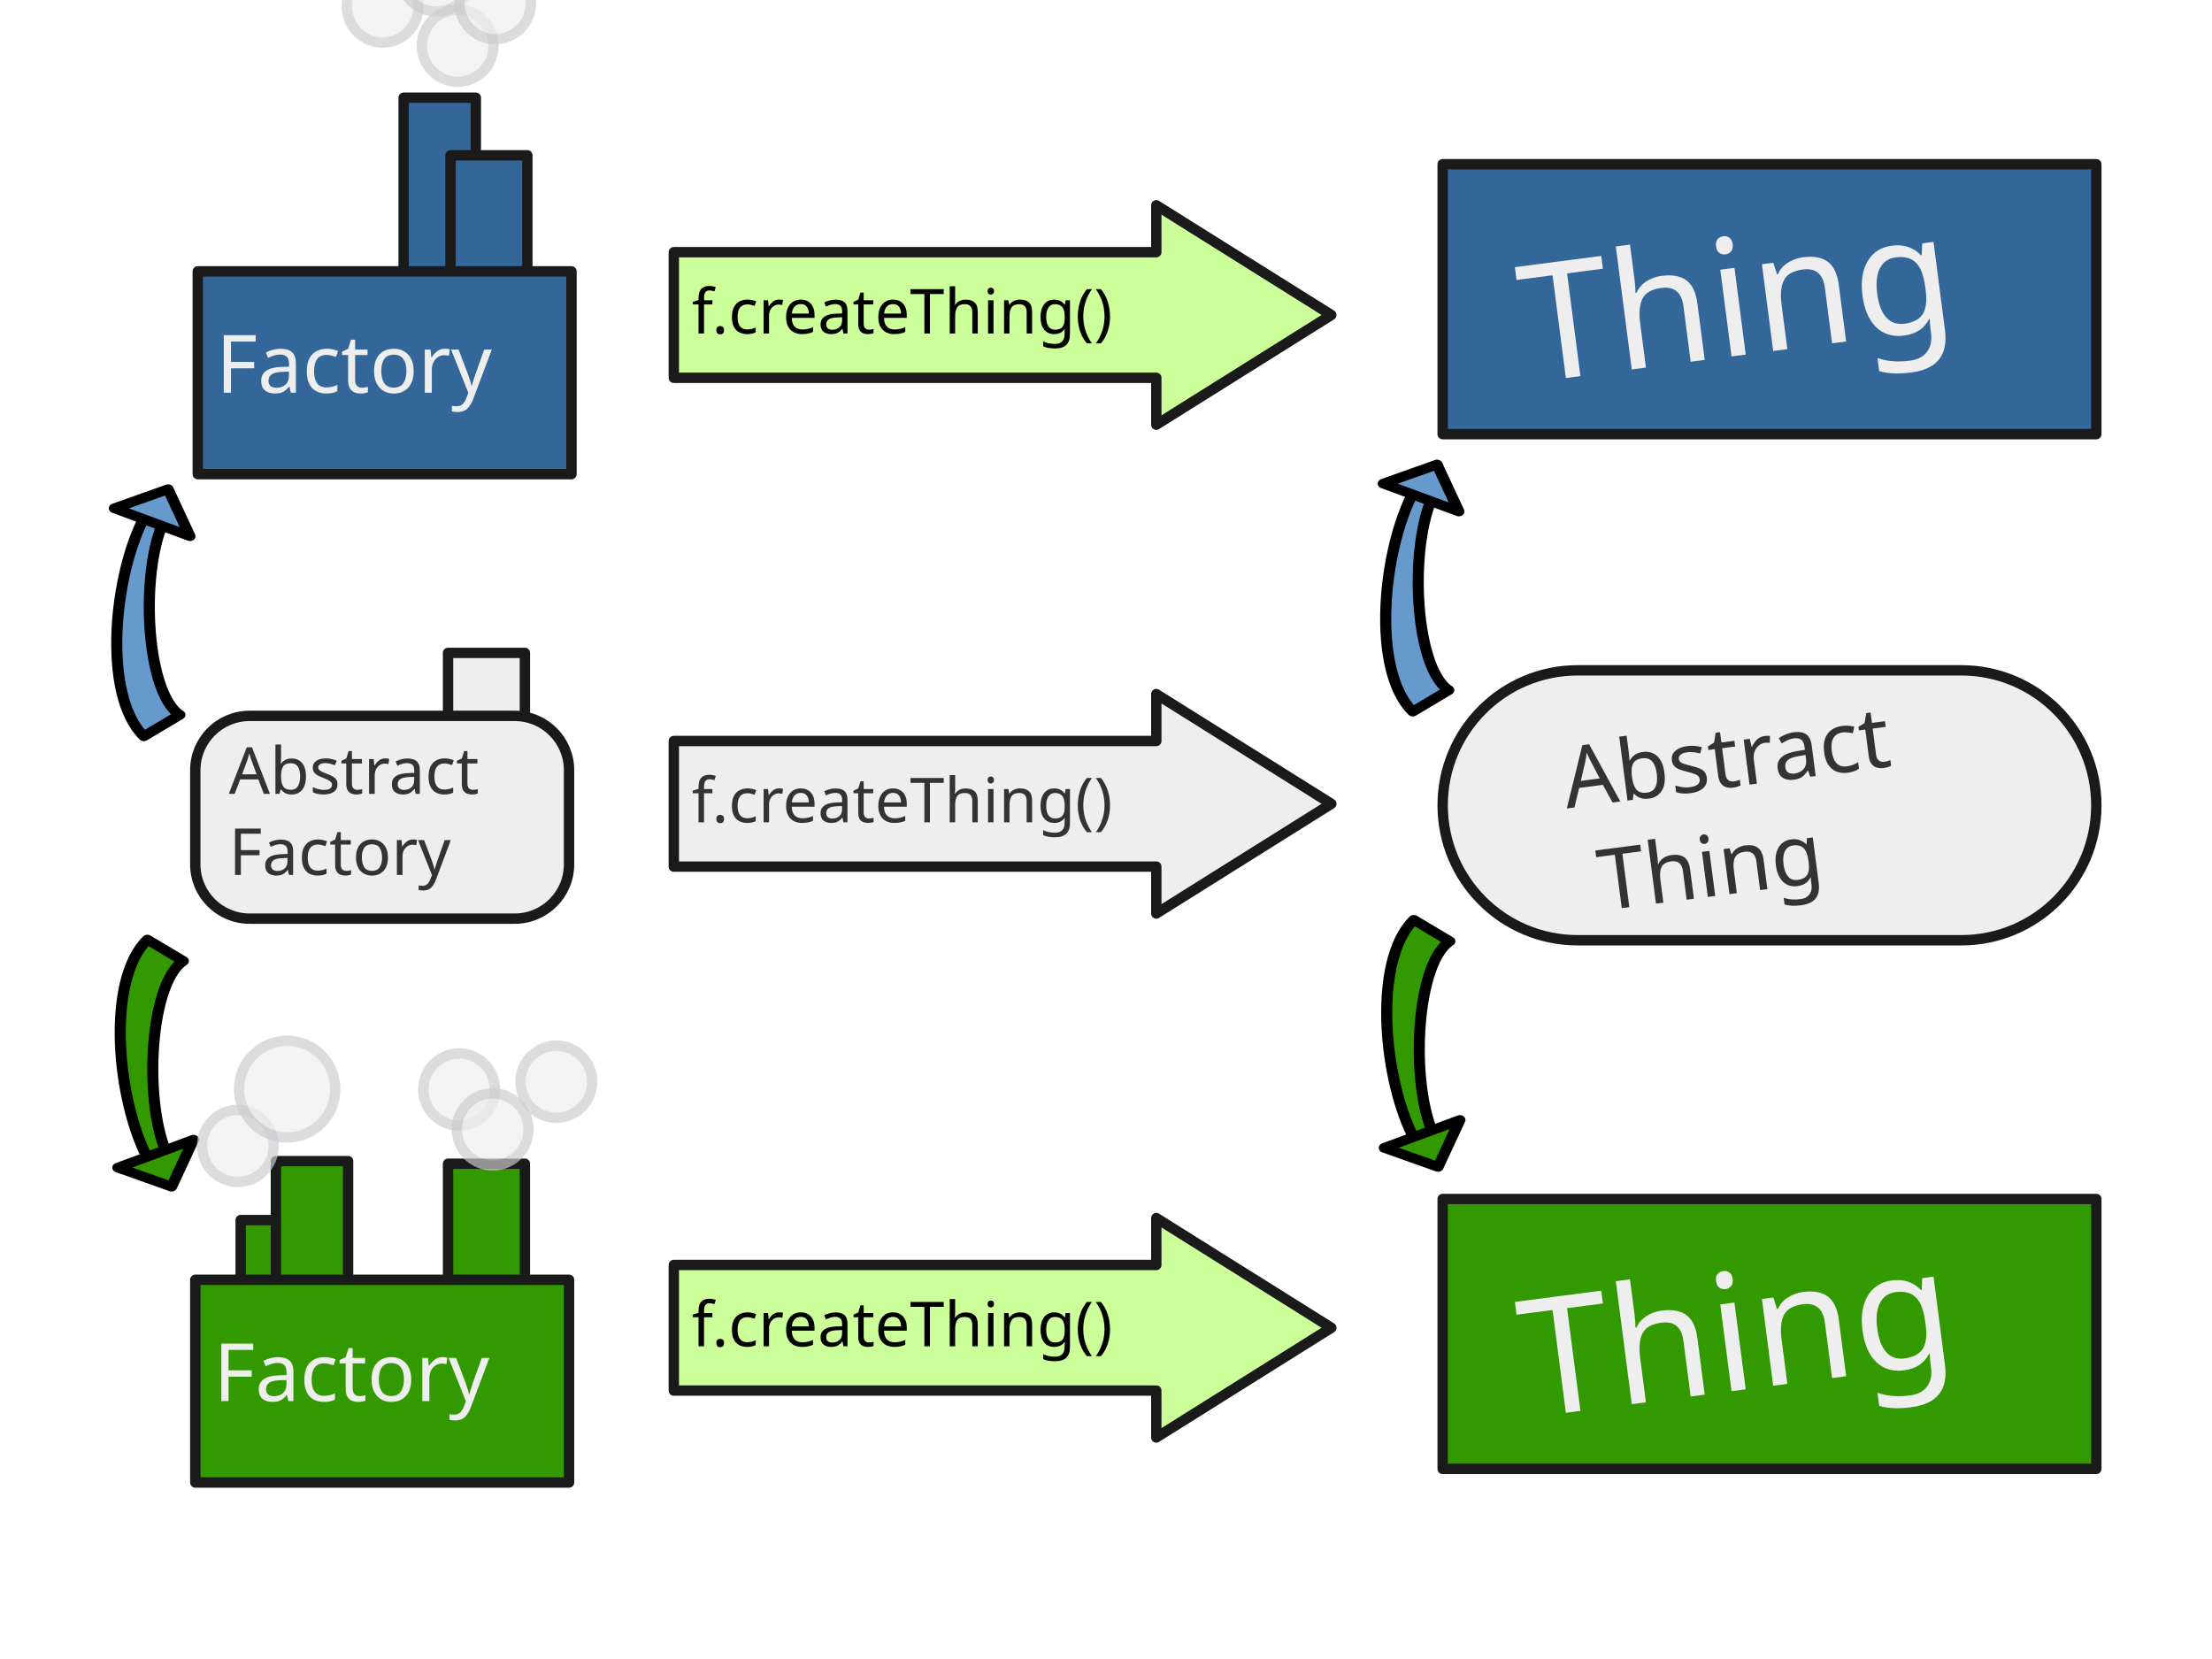
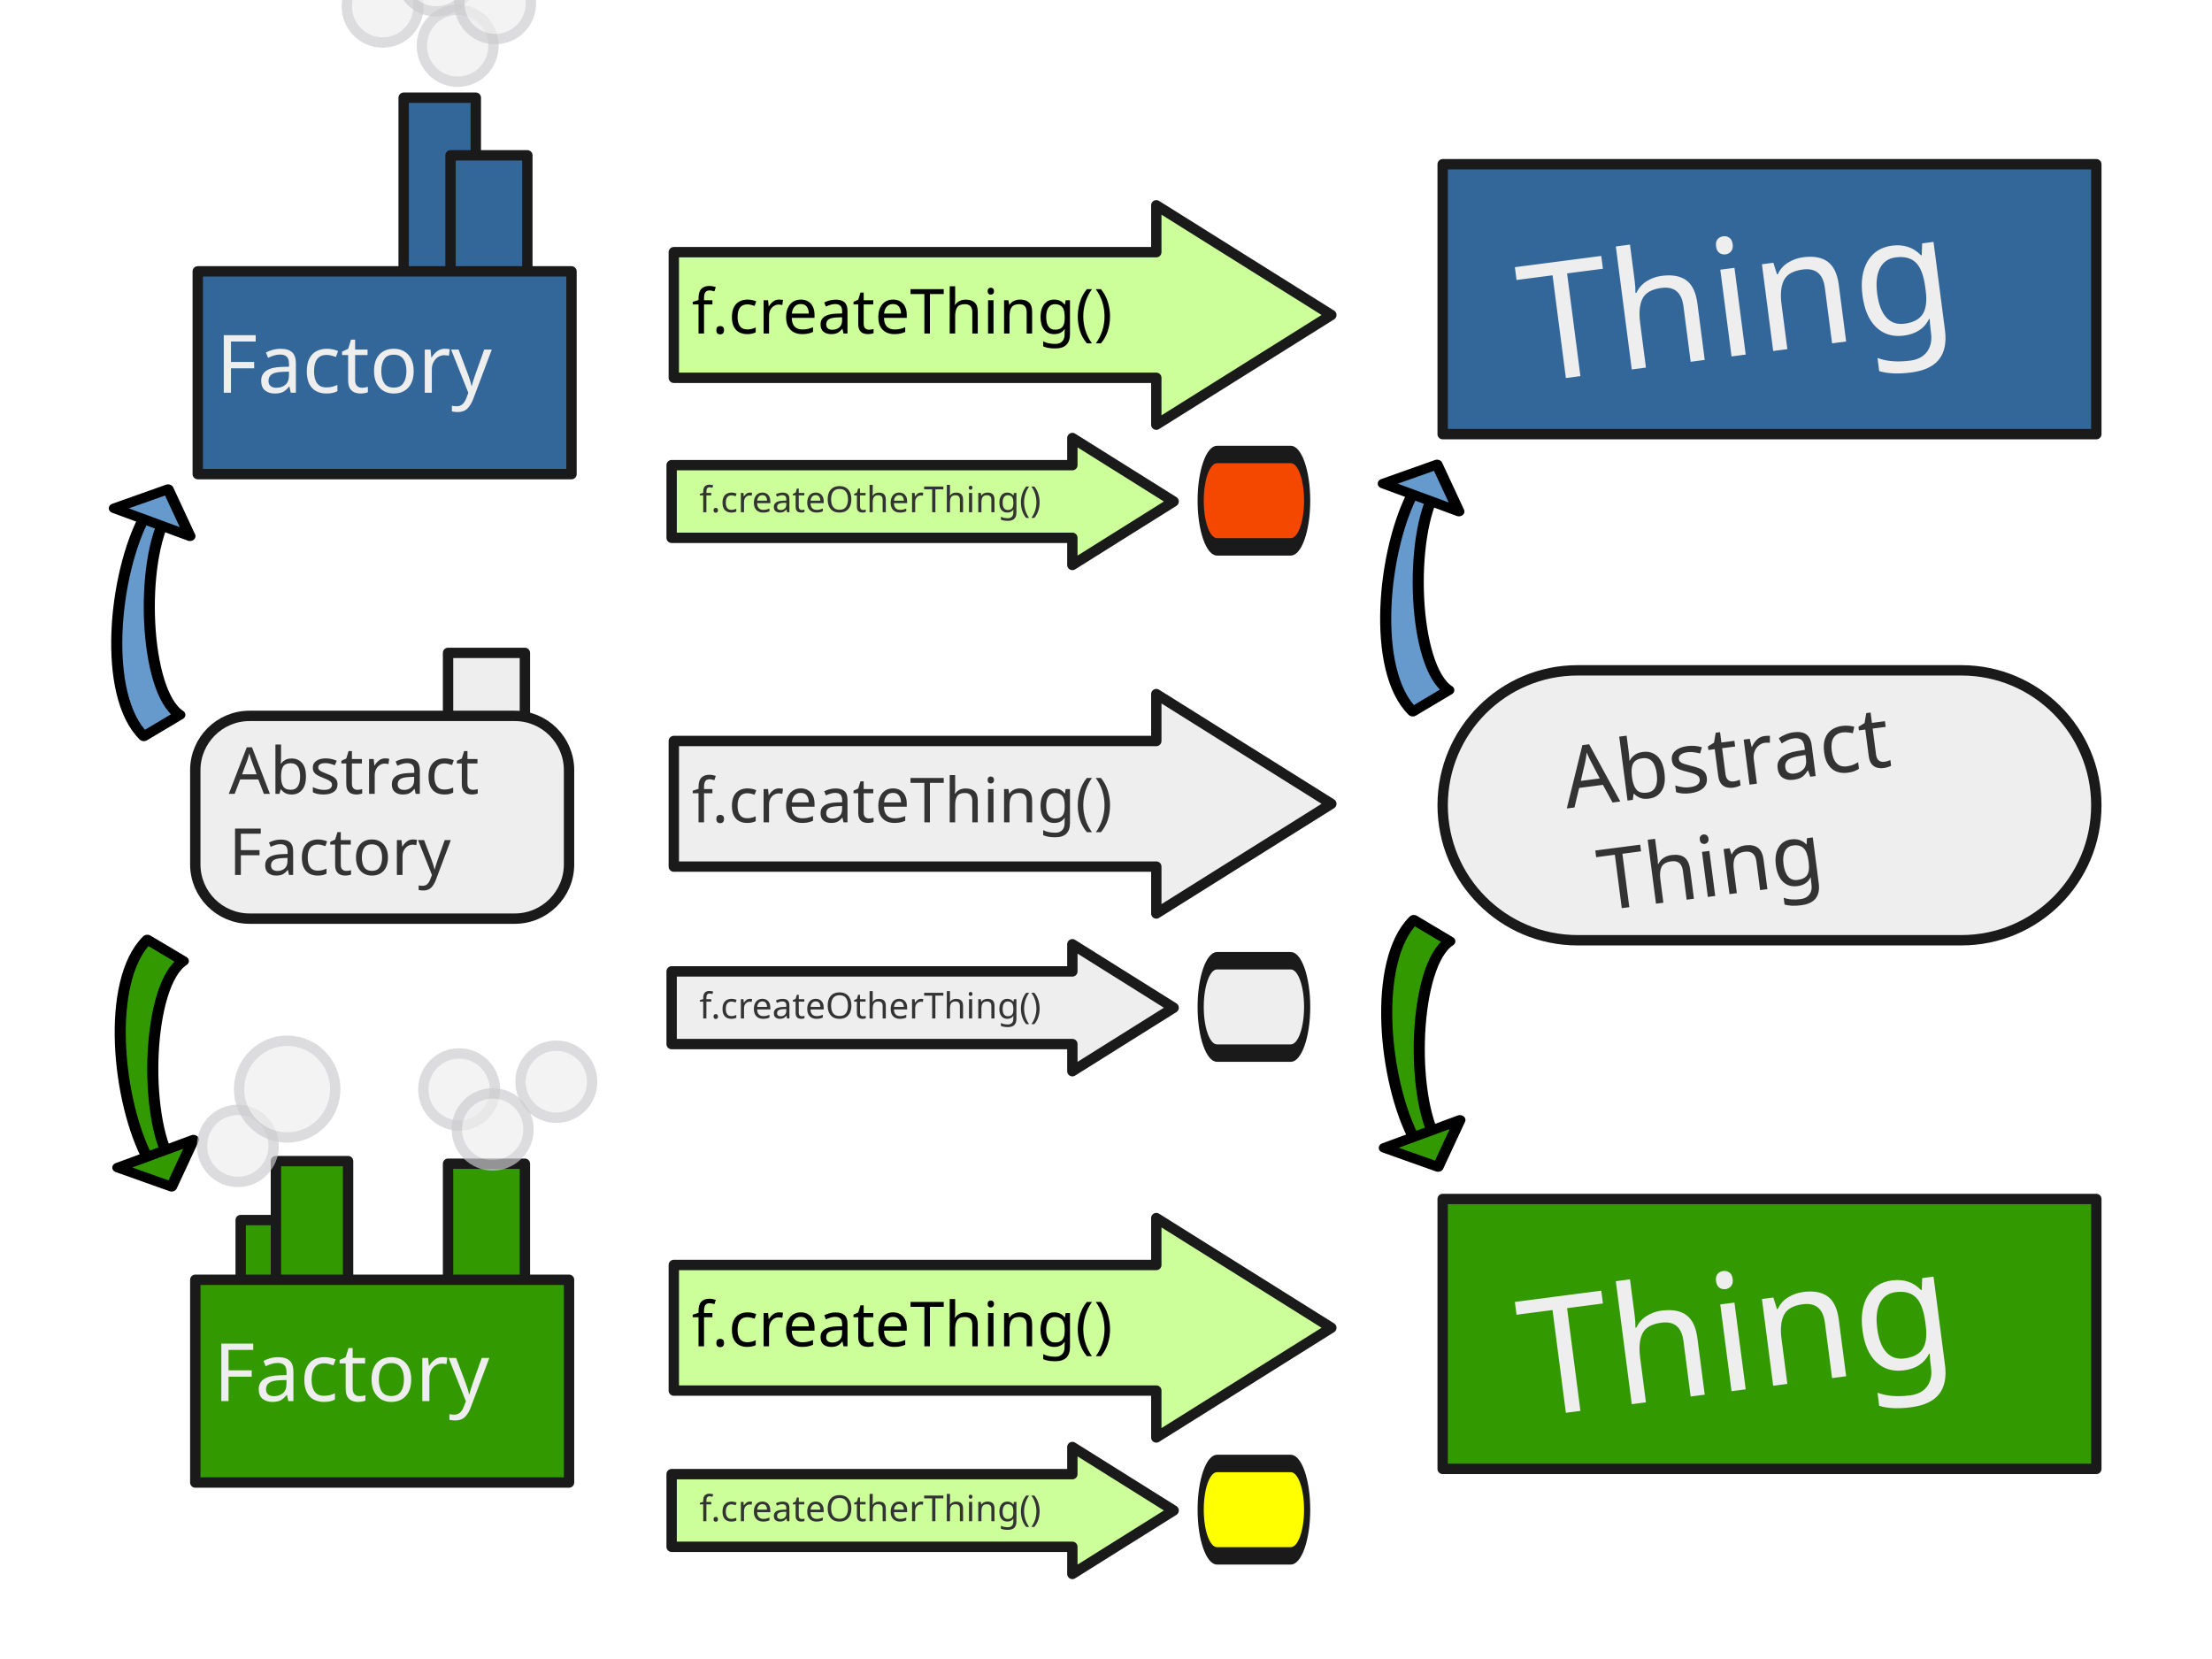
<svg xmlns="http://www.w3.org/2000/svg" width="640" height="480" id="svg2" version="1.1">
  <defs id="defs4" />
  <g id="layer1" transform="translate(0,-572.3622)">
    <g id="g4193" transform="matrix(0.07295273,0.3145121,-0.3599026,0.06375201,194.0044,741.6996)" style="fill:#339900">
      <path id="rect4185" d="m 255.78,-128.869 c 14.971,31.922 130.141,58.884 175.769,45.442 l -5.12,16.998 c -56.614,13.955 -165.265,1.296 -195.242,-38.467 z" style="fill:#339900;fill-opacity:1;stroke:#000000;stroke-width:8.739;stroke-linecap:round;stroke-linejoin:round;stroke-miterlimit:4;stroke-opacity:1" transform="translate(0,572.3622)" />
      <path id="rect4189" d="m 415.24,467.721 38.089,25.279 -25.279,38.089 z" style="fill:#339900;fill-opacity:1;stroke:#000000;stroke-width:8.739;stroke-linecap:round;stroke-linejoin:round;stroke-miterlimit:4;stroke-opacity:1" />
    </g>
    <rect y="761.265" x="129.633" height="44.82" width="22.235" id="rect4163" style="fill:#eeeeee;fill-opacity:1;stroke:#1a1a1a;stroke-width:3;stroke-linecap:round;stroke-linejoin:round;stroke-miterlimit:4;stroke-opacity:1;stroke-dasharray:none" />
    <rect y="600.631" x="116.789" height="59.304" width="20.879" id="rect3015" style="fill:#336699;fill-opacity:1;stroke:#1a1a1a;stroke-width:3;stroke-linecap:round;stroke-linejoin:round;stroke-miterlimit:4;stroke-opacity:1;stroke-dasharray:none" />
    <rect style="fill:#336699;fill-opacity:1;stroke:#1a1a1a;stroke-width:3;stroke-linecap:round;stroke-linejoin:round;stroke-miterlimit:4;stroke-opacity:1;stroke-dasharray:none" id="rect3013" width="22.235" height="44.82" x="130.347" y="617.302" />
    <rect style="fill:#336699;fill-opacity:1;stroke:#1a1a1a;stroke-width:3;stroke-linecap:round;stroke-linejoin:round;stroke-miterlimit:4;stroke-opacity:1;stroke-dasharray:none" id="rect2991" width="108.139" height="58.663" x="57.216" y="650.875" />
    <path style="fill:#ccff99;fill-opacity:1;stroke:#1a1a1a;stroke-width:3;stroke-linecap:round;stroke-linejoin:round;stroke-miterlimit:4;stroke-opacity:1;stroke-dasharray:none" d="m 334.552,631.759 0,13.567 -139.597,0 0,36.343 139.597,0 0,13.567 50.645,-31.739 -50.645,-31.739 z" id="rect3003" />
    <text xml:space="preserve" style="font-size:23.225px;font-style:normal;font-variant:normal;font-weight:normal;font-stretch:normal;line-height:125%;letter-spacing:0px;word-spacing:0px;fill:#eeeeee;fill-opacity:1;stroke:none;font-family:Droid Sans Mono;-inkscape-font-specification:Droid Sans Mono" x="62.751" y="683.299" id="text3009" transform="scale(0.9960866,1.003929)">
      <tspan id="tspan3011" x="62.751" y="683.299">Factory</tspan>
    </text>
-     <rect style="fill:#336699;fill-opacity:1;stroke:#1a1a1a;stroke-width:3;stroke-linecap:round;stroke-linejoin:round;stroke-miterlimit:4;stroke-opacity:1;stroke-dasharray:none" id="rect3017" width="189.123" height="78.094" x="417.408" y="619.881" />
-     <text xml:space="preserve" style="font-size:47.156px;font-style:normal;font-variant:normal;font-weight:normal;font-stretch:normal;line-height:125%;letter-spacing:0px;word-spacing:0px;fill:#eeeeee;fill-opacity:1;stroke:none;font-family:Droid Sans Mono;-inkscape-font-specification:Droid Sans Mono" x="350.981" y="733.753" id="text3019" transform="matrix(0.9904691,-0.1291501,0.128844,0.9928223,0,0)">
-       <tspan id="tspan3021" x="350.981" y="733.753">Thing</tspan>
-     </text>
+     <g id="g3427">
+       <rect y="619.881" x="417.408" height="78.094" width="189.123" id="rect3017" style="fill:#336699;fill-opacity:1;stroke:#1a1a1a;stroke-width:3;stroke-linecap:round;stroke-linejoin:round;stroke-miterlimit:4;stroke-opacity:1;stroke-dasharray:none" />
+       <text transform="matrix(0.9904691,-0.1291501,0.128844,0.9928223,0,0)" id="text3019" y="733.753" x="350.981" style="font-size:47.156px;font-style:normal;font-variant:normal;font-weight:normal;font-stretch:normal;line-height:125%;letter-spacing:0px;word-spacing:0px;fill:#eeeeee;fill-opacity:1;stroke:none;font-family:Droid Sans Mono;-inkscape-font-specification:Droid Sans Mono" xml:space="preserve">
+         <tspan y="733.753" x="350.981" id="tspan3021">Thing</tspan>
+       </text>
+     </g>
    <text xml:space="preserve" style="font-size:17.976px;font-style:normal;font-variant:normal;font-weight:normal;font-stretch:normal;line-height:125%;letter-spacing:0px;word-spacing:0px;fill:#000000;fill-opacity:1;stroke:none;font-family:Droid Sans Mono;-inkscape-font-specification:Droid Sans Mono" x="200.396" y="668.071" id="text3023" transform="scale(0.9988142,1.001187)">
      <tspan id="tspan3025" x="200.396" y="668.071">f.createThing()</tspan>
    </text>
    <path id="path3811" d="m 334.552,924.789 0,13.567 -139.597,0 0,36.343 139.597,0 0,13.567 50.645,-31.739 -50.645,-31.739 z" style="fill:#ccff99;fill-opacity:1;stroke:#1a1a1a;stroke-width:3;stroke-linecap:round;stroke-linejoin:round;stroke-miterlimit:4;stroke-opacity:1;stroke-dasharray:none" />
-     <rect y="919.268" x="417.408" height="78.094" width="189.123" id="rect3813" style="fill:#339900;fill-opacity:1;stroke:#1a1a1a;stroke-width:3;stroke-linecap:round;stroke-linejoin:round;stroke-miterlimit:4;stroke-opacity:1;stroke-dasharray:none" />
-     <text transform="matrix(0.9904691,-0.1291501,0.128844,0.9928223,0,0)" id="text3815" y="1030.286" x="312.407" style="font-size:47.156px;font-style:normal;font-variant:normal;font-weight:normal;font-stretch:normal;line-height:125%;letter-spacing:0px;word-spacing:0px;fill:#eeeeee;fill-opacity:1;stroke:none;font-family:Droid Sans Mono;-inkscape-font-specification:Droid Sans Mono" xml:space="preserve">
-       <tspan y="1030.286" x="312.407" id="tspan3817">Thing</tspan>
-     </text>
+     <g id="g3422">
+       <rect style="fill:#339900;fill-opacity:1;stroke:#1a1a1a;stroke-width:3;stroke-linecap:round;stroke-linejoin:round;stroke-miterlimit:4;stroke-opacity:1;stroke-dasharray:none" id="rect3813" width="189.123" height="78.094" x="417.408" y="919.268" />
+       <text xml:space="preserve" style="font-size:47.156px;font-style:normal;font-variant:normal;font-weight:normal;font-stretch:normal;line-height:125%;letter-spacing:0px;word-spacing:0px;fill:#eeeeee;fill-opacity:1;stroke:none;font-family:Droid Sans Mono;-inkscape-font-specification:Droid Sans Mono" x="312.407" y="1030.286" id="text3815" transform="matrix(0.9904691,-0.1291501,0.128844,0.9928223,0,0)">
+         <tspan id="tspan3817" x="312.407" y="1030.286">Thing</tspan>
+       </text>
+     </g>
    <text transform="scale(0.9988142,1.001187)" id="text3819" y="960.754" x="200.396" style="font-size:17.976px;font-style:normal;font-variant:normal;font-weight:normal;font-stretch:normal;line-height:125%;letter-spacing:0px;word-spacing:0px;fill:#000000;fill-opacity:1;stroke:none;font-family:Droid Sans Mono;-inkscape-font-specification:Droid Sans Mono" xml:space="preserve">
      <tspan y="960.754" x="200.396" id="tspan3821">f.createThing()</tspan>
    </text>
    <path transform="matrix(0.6447868,0,0,0.648323,-119.8043,538.353)" d="m 373.571,55.357 c 0,8.876 -7.195,16.071 -16.071,16.071 -8.876,0 -16.071,-7.195 -16.071,-16.071 0,-8.876 7.195,-16.071 16.071,-16.071 8.876,0 16.071,7.195 16.071,16.071 z" id="use3993" style="opacity:0.685;fill:#eeeeee;fill-opacity:1;stroke:#cccccf;stroke-width:4.64;stroke-linecap:round;stroke-linejoin:round;stroke-miterlimit:4;stroke-opacity:1;stroke-dasharray:none" />
    <path transform="matrix(0.6447868,0,0,0.648323,-98.08707,549.6978)" d="m 373.571,55.357 c 0,8.876 -7.195,16.071 -16.071,16.071 -8.876,0 -16.071,-7.195 -16.071,-16.071 0,-8.876 7.195,-16.071 16.071,-16.071 8.876,0 16.071,7.195 16.071,16.071 z" id="use4015" style="opacity:0.685;fill:#eeeeee;fill-opacity:1;stroke:#cccccf;stroke-width:4.64;stroke-linecap:round;stroke-linejoin:round;stroke-miterlimit:4;stroke-opacity:1;stroke-dasharray:none" />
    <path transform="matrix(0.6447868,0,0,0.648323,-104.3052,529.3591)" d="m 373.571,55.357 c 0,8.876 -7.195,16.071 -16.071,16.071 -8.876,0 -16.071,-7.195 -16.071,-16.071 0,-8.876 7.195,-16.071 16.071,-16.071 8.876,0 16.071,7.195 16.071,16.071 z" id="use4017" style="opacity:0.685;fill:#eeeeee;fill-opacity:1;stroke:#cccccf;stroke-width:4.64;stroke-linecap:round;stroke-linejoin:round;stroke-miterlimit:4;stroke-opacity:1;stroke-dasharray:none" />
    <path transform="matrix(0.6447868,0,0,0.648323,-87.25097,537.3679)" d="m 373.571,55.357 c 0,8.876 -7.195,16.071 -16.071,16.071 -8.876,0 -16.071,-7.195 -16.071,-16.071 0,-8.876 7.195,-16.071 16.071,-16.071 8.876,0 16.071,7.195 16.071,16.071 z" id="use4019" style="opacity:0.685;fill:#eeeeee;fill-opacity:1;stroke:#cccccf;stroke-width:4.64;stroke-linecap:round;stroke-linejoin:round;stroke-miterlimit:4;stroke-opacity:1;stroke-dasharray:none" />
    <path transform="matrix(0.6447868,0,0,0.648323,-101.8864,513.7323)" d="m 373.571,55.357 c 0,8.876 -7.195,16.071 -16.071,16.071 -8.876,0 -16.071,-7.195 -16.071,-16.071 0,-8.876 7.195,-16.071 16.071,-16.071 8.876,0 16.071,7.195 16.071,16.071 z" id="use4025" style="opacity:0.685;fill:#eeeeee;fill-opacity:1;stroke:#cccccf;stroke-width:4.64;stroke-linecap:round;stroke-linejoin:round;stroke-miterlimit:4;stroke-opacity:1;stroke-dasharray:none" />
    <path transform="matrix(0.6447868,0,0,0.648323,-117.2113,502.3272)" d="m 373.571,55.357 c 0,8.876 -7.195,16.071 -16.071,16.071 -8.876,0 -16.071,-7.195 -16.071,-16.071 0,-8.876 7.195,-16.071 16.071,-16.071 8.876,0 16.071,7.195 16.071,16.071 z" id="use4029" style="opacity:0.685;fill:#eeeeee;fill-opacity:1;stroke:#cccccf;stroke-width:4.64;stroke-linecap:round;stroke-linejoin:round;stroke-miterlimit:4;stroke-opacity:1;stroke-dasharray:none" />
-     <path id="path4123" d="m 334.552,773.187 0,13.567 -139.597,0 0,36.343 139.597,0 0,13.567 50.645,-31.739 -50.645,-31.739 z" style="fill:#eeeeee;fill-opacity:1;stroke:#1a1a1a;stroke-width:3;stroke-linecap:round;stroke-linejoin:round;stroke-miterlimit:4;stroke-opacity:1;stroke-dasharray:none" />
-     <rect y="766.31" x="417.408" height="78.094" width="189.123" id="rect4125" style="fill:#eeeeee;fill-opacity:1;stroke:#1a1a1a;stroke-width:3;stroke-linecap:round;stroke-linejoin:round;stroke-miterlimit:4;stroke-opacity:1;stroke-dasharray:none" ry="39.047" />
-     <text transform="matrix(0.9904691,-0.1291501,0.128844,0.9928223,0,0)" id="text4127" y="857.137" x="346.189" style="font-size:24.499px;font-style:normal;font-variant:normal;font-weight:normal;font-stretch:normal;line-height:125%;letter-spacing:0px;word-spacing:0px;fill:#333333;fill-opacity:1;stroke:none;font-family:Droid Sans Mono;-inkscape-font-specification:Droid Sans Mono" xml:space="preserve">
-       <tspan y="857.137" x="346.189" id="tspan4129">Abstract</tspan>
-       <tspan y="887.761" x="346.189" id="tspan4365"> Thing</tspan>
-     </text>
-     <text transform="scale(0.9988142,1.001187)" id="text4131" y="809.332" x="200.396" style="font-size:17.976px;font-style:normal;font-variant:normal;font-weight:normal;font-stretch:normal;line-height:125%;letter-spacing:0px;word-spacing:0px;fill:#333333;fill-opacity:1;stroke:none;font-family:Droid Sans Mono;-inkscape-font-specification:Droid Sans Mono" xml:space="preserve">
-       <tspan y="809.332" x="200.396" id="tspan4133">f.createThing()</tspan>
-     </text>
+     <g id="g3432">
+       <rect ry="39.047" style="fill:#eeeeee;fill-opacity:1;stroke:#1a1a1a;stroke-width:3;stroke-linecap:round;stroke-linejoin:round;stroke-miterlimit:4;stroke-opacity:1;stroke-dasharray:none" id="rect4125" width="189.123" height="78.094" x="417.408" y="766.31" />
+       <text xml:space="preserve" style="font-size:24.499px;font-style:normal;font-variant:normal;font-weight:normal;font-stretch:normal;line-height:125%;letter-spacing:0px;word-spacing:0px;fill:#333333;fill-opacity:1;stroke:none;font-family:Droid Sans Mono;-inkscape-font-specification:Droid Sans Mono" x="346.189" y="857.137" id="text4127" transform="matrix(0.9904691,-0.1291501,0.128844,0.9928223,0,0)">
+         <tspan id="tspan4129" x="346.189" y="857.137">Abstract</tspan>
+         <tspan id="tspan4365" x="346.189" y="887.761"> Thing</tspan>
+       </text>
+     </g>
+     <g id="g3385">
+       <path style="fill:#eeeeee;fill-opacity:1;stroke:#1a1a1a;stroke-width:3;stroke-linecap:round;stroke-linejoin:round;stroke-miterlimit:4;stroke-opacity:1;stroke-dasharray:none" d="m 334.552,773.187 0,13.567 -139.597,0 0,36.343 139.597,0 0,13.567 50.645,-31.739 -50.645,-31.739 z" id="path4123" />
+       <text xml:space="preserve" style="font-size:17.976px;font-style:normal;font-variant:normal;font-weight:normal;font-stretch:normal;line-height:125%;letter-spacing:0px;word-spacing:0px;fill:#333333;fill-opacity:1;stroke:none;font-family:Droid Sans Mono;-inkscape-font-specification:Droid Sans Mono" x="200.396" y="809.332" id="text4131" transform="scale(0.9988142,1.001187)">
+         <tspan id="tspan4133" x="200.396" y="809.332">f.createThing()</tspan>
+       </text>
+     </g>
    <rect style="fill:#339900;fill-opacity:1;stroke:#1a1a1a;stroke-width:3;stroke-linecap:round;stroke-linejoin:round;stroke-miterlimit:4;stroke-opacity:1;stroke-dasharray:none" id="rect4137" width="20.879" height="26.331" x="69.637" y="925.365" />
    <rect y="909.062" x="129.633" height="44.82" width="22.235" id="rect4139" style="fill:#339900;fill-opacity:1;stroke:#1a1a1a;stroke-width:3;stroke-linecap:round;stroke-linejoin:round;stroke-miterlimit:4;stroke-opacity:1;stroke-dasharray:none" />
    <rect y="908.31" x="79.831" height="43.386" width="20.879" id="rect4165" style="fill:#339900;fill-opacity:1;stroke:#1a1a1a;stroke-width:3;stroke-linecap:round;stroke-linejoin:round;stroke-miterlimit:4;stroke-opacity:1;stroke-dasharray:none" />
    <rect y="942.636" x="56.502" height="58.663" width="108.139" id="rect4141" style="fill:#339900;fill-opacity:1;stroke:#1a1a1a;stroke-width:3;stroke-linecap:round;stroke-linejoin:round;stroke-miterlimit:4;stroke-opacity:1;stroke-dasharray:none" />
    <text transform="scale(0.9960866,1.003929)" id="text4143" y="973.917" x="62.034" style="font-size:23.225px;font-style:normal;font-variant:normal;font-weight:normal;font-stretch:normal;line-height:125%;letter-spacing:0px;word-spacing:0px;fill:#eeeeee;fill-opacity:1;stroke:none;font-family:Droid Sans Mono;-inkscape-font-specification:Droid Sans Mono" xml:space="preserve">
      <tspan y="973.917" x="62.034" id="tspan4145">Factory</tspan>
    </text>
    <path style="opacity:0.685;fill:#eeeeee;fill-opacity:1;stroke:#cccccf;stroke-width:4.64;stroke-linecap:round;stroke-linejoin:round;stroke-miterlimit:4;stroke-opacity:1;stroke-dasharray:none" id="path4147" d="m 373.571,55.357 c 0,8.876 -7.195,16.071 -16.071,16.071 -8.876,0 -16.071,-7.195 -16.071,-16.071 0,-8.876 7.195,-16.071 16.071,-16.071 8.876,0 16.071,7.195 16.071,16.071 z" transform="matrix(0.6447868,0,0,0.648323,-69.54972,849.4427)" />
    <path style="opacity:0.685;fill:#eeeeee;fill-opacity:1;stroke:#cccccf;stroke-width:4.64;stroke-linecap:round;stroke-linejoin:round;stroke-miterlimit:4;stroke-opacity:1;stroke-dasharray:none" id="path4149" d="m 373.571,55.357 c 0,8.876 -7.195,16.071 -16.071,16.071 -8.876,0 -16.071,-7.195 -16.071,-16.071 0,-8.876 7.195,-16.071 16.071,-16.071 8.876,0 16.071,7.195 16.071,16.071 z" transform="matrix(0.6447868,0,0,0.648323,-97.6687,851.6914)" />
    <path style="opacity:0.685;fill:#eeeeee;fill-opacity:1;stroke:#cccccf;stroke-width:4.64;stroke-linecap:round;stroke-linejoin:round;stroke-miterlimit:4;stroke-opacity:1;stroke-dasharray:none" id="path4153" d="m 373.571,55.357 c 0,8.876 -7.195,16.071 -16.071,16.071 -8.876,0 -16.071,-7.195 -16.071,-16.071 0,-8.876 7.195,-16.071 16.071,-16.071 8.876,0 16.071,7.195 16.071,16.071 z" transform="matrix(0.6447868,0,0,0.648323,-87.96525,863.2388)" />
    <rect y="779.489" x="56.502" height="58.663" width="108.139" id="rect4159" style="fill:#eeeeee;fill-opacity:1;stroke:#1a1a1a;stroke-width:3;stroke-linecap:round;stroke-linejoin:round;stroke-miterlimit:4;stroke-opacity:1;stroke-dasharray:none" ry="15.714" />
    <text xml:space="preserve" style="font-size:18.695px;font-style:normal;font-variant:normal;font-weight:normal;font-stretch:normal;line-height:125%;letter-spacing:0px;word-spacing:0px;fill:#333333;fill-opacity:1;stroke:none;font-family:Droid Sans Mono;-inkscape-font-specification:Droid Sans Mono" x="66.459" y="798.907" id="text4167" transform="scale(0.9960866,1.003929)">
      <tspan id="tspan4169" x="66.459" y="798.907">Abstract</tspan>
      <tspan x="66.459" y="822.275" id="tspan4171">Factory</tspan>
    </text>
    <path transform="matrix(0.6447868,0,0,0.648323,-161.6926,868.0141)" d="m 373.571,55.357 c 0,8.876 -7.195,16.071 -16.071,16.071 -8.876,0 -16.071,-7.195 -16.071,-16.071 0,-8.876 7.195,-16.071 16.071,-16.071 8.876,0 16.071,7.195 16.071,16.071 z" id="path4173" style="opacity:0.685;fill:#eeeeee;fill-opacity:1;stroke:#cccccf;stroke-width:4.64;stroke-linecap:round;stroke-linejoin:round;stroke-miterlimit:4;stroke-opacity:1;stroke-dasharray:none" />
    <path style="opacity:0.685;fill:#eeeeee;fill-opacity:1;stroke:#cccccf;stroke-width:3.455;stroke-linecap:round;stroke-linejoin:round;stroke-miterlimit:4;stroke-opacity:1;stroke-dasharray:none" id="path4175" d="m 373.571,55.357 c 0,8.876 -7.195,16.071 -16.071,16.071 -8.876,0 -16.071,-7.195 -16.071,-16.071 0,-8.876 7.195,-16.071 16.071,-16.071 8.876,0 16.071,7.195 16.071,16.071 z" transform="matrix(0.8659495,0,0,0.8705452,-226.4896,839.284)" />
    <g transform="matrix(0.07295273,-0.3145121,-0.3599026,-0.06375201,192.9942,887.9097)" id="g4197" style="fill:#6699cc">
      <path transform="translate(0,572.3622)" style="fill:#6699cc;fill-opacity:1;stroke:#000000;stroke-width:8.739;stroke-linecap:round;stroke-linejoin:round;stroke-miterlimit:4;stroke-opacity:1" d="m 255.78,-128.869 c 14.971,31.922 130.141,58.884 175.769,45.442 l -5.12,16.998 c -56.614,13.955 -165.265,1.296 -195.242,-38.467 z" id="path4199" />
      <path style="fill:#6699cc;fill-opacity:1;stroke:#000000;stroke-width:8.739;stroke-linecap:round;stroke-linejoin:round;stroke-miterlimit:4;stroke-opacity:1" d="m 415.24,467.721 38.089,25.279 -25.279,38.089 z" id="path4201" />
    </g>
    <g style="fill:#6699cc" id="g4203" transform="matrix(0.07295273,-0.3145121,-0.3599026,-0.06375201,560.1371,880.7668)">
      <path id="path4205" d="m 255.78,-128.869 c 14.971,31.922 130.141,58.884 175.769,45.442 l -5.12,16.998 c -56.614,13.955 -165.265,1.296 -195.242,-38.467 z" style="fill:#6699cc;fill-opacity:1;stroke:#000000;stroke-width:8.739;stroke-linecap:round;stroke-linejoin:round;stroke-miterlimit:4;stroke-opacity:1" transform="translate(0,572.3622)" />
      <path id="path4207" d="m 415.24,467.721 38.089,25.279 -25.279,38.089 z" style="fill:#6699cc;fill-opacity:1;stroke:#000000;stroke-width:8.739;stroke-linecap:round;stroke-linejoin:round;stroke-miterlimit:4;stroke-opacity:1" />
    </g>
    <g style="fill:#339900" transform="matrix(0.07295273,0.3145121,-0.3599026,0.06375201,560.433,735.9853)" id="g4209">
      <path transform="translate(0,572.3622)" style="fill:#339900;fill-opacity:1;stroke:#000000;stroke-width:8.739;stroke-linecap:round;stroke-linejoin:round;stroke-miterlimit:4;stroke-opacity:1" d="m 255.78,-128.869 c 14.971,31.922 130.141,58.884 175.769,45.442 l -5.12,16.998 c -56.614,13.955 -165.265,1.296 -195.242,-38.467 z" id="path4211" />
      <path style="fill:#339900;fill-opacity:1;stroke:#000000;stroke-width:8.739;stroke-linecap:round;stroke-linejoin:round;stroke-miterlimit:4;stroke-opacity:1" d="m 415.24,467.721 38.089,25.279 -25.279,38.089 z" id="path4213" />
    </g>
+     <g id="g3380" transform="matrix(0.5786179,0,0,0.5786179,81.51855,374.2134)">
+       <path id="path3374" d="m 395.336,814.616 0,13.567 -200.381,0 0,36.343 200.381,0 0,13.567 50.645,-31.739 z" style="fill:#eeeeee;fill-opacity:1;stroke:#1a1a1a;stroke-width:5.185;stroke-linecap:round;stroke-linejoin:round;stroke-miterlimit:4;stroke-opacity:1;stroke-dasharray:none" />
+       <text transform="scale(0.9988142,1.001187)" id="text3376" y="850.711" x="209.048" style="font-size:17.976px;font-style:normal;font-variant:normal;font-weight:normal;font-stretch:normal;line-height:125%;letter-spacing:0px;word-spacing:0px;fill:#333333;fill-opacity:1;stroke:none;font-family:Droid Sans Mono;-inkscape-font-specification:Droid Sans Mono" xml:space="preserve">
+         <tspan y="850.711" x="209.048" id="tspan3378">f.createOtherThing()</tspan>
+       </text>
+     </g>
+     <g id="g3438" transform="matrix(0.3642123,0,0,1.028557,162.662,52.87842)">
+       <g id="g3452" transform="matrix(0.4145434,0,0,0.4145434,260.6687,467.4609)">
+         <rect ry="31.347" style="fill:#eeeeee;fill-opacity:1;stroke:#1a1a1a;stroke-width:11.824;stroke-linecap:round;stroke-linejoin:round;stroke-miterlimit:4;stroke-opacity:1;stroke-dasharray:none" id="rect3440" width="204.062" height="62.695" x="594.708" y="742.618" />
+       </g>
+     </g>
+     <g transform="matrix(0.5786179,0,0,0.5786179,81.51855,227.7413)" id="g3460">
+       <path style="fill:#ccff99;fill-opacity:1;stroke:#1a1a1a;stroke-width:5.185;stroke-linecap:round;stroke-linejoin:round;stroke-miterlimit:4;stroke-opacity:1;stroke-dasharray:none" d="m 395.336,814.616 0,13.567 -200.381,0 0,36.343 200.381,0 0,13.567 50.645,-31.739 z" id="path3462" />
+       <text xml:space="preserve" style="font-size:17.976px;font-style:normal;font-variant:normal;font-weight:normal;font-stretch:normal;line-height:125%;letter-spacing:0px;word-spacing:0px;fill:#333333;fill-opacity:1;stroke:none;font-family:Droid Sans Mono;-inkscape-font-specification:Droid Sans Mono" x="209.048" y="850.711" id="text3464" transform="scale(0.9988142,1.001187)">
+         <tspan id="tspan3466" x="209.048" y="850.711">f.createOtherThing()</tspan>
+       </text>
+     </g>
+     <g transform="matrix(0.3642123,0,0,1.028557,162.662,-93.5937)" id="g3468" style="fill:#f44800;fill-opacity:1">
+       <g transform="matrix(0.4145434,0,0,0.4145434,260.6687,467.4609)" id="g3470" style="fill:#f44800;fill-opacity:1">
+         <rect y="742.618" x="594.708" height="62.695" width="204.062" id="rect3472" style="fill:#f44800;fill-opacity:1;stroke:#1a1a1a;stroke-width:11.824;stroke-linecap:round;stroke-linejoin:round;stroke-miterlimit:4;stroke-opacity:1;stroke-dasharray:none" ry="31.347" />
+       </g>
+     </g>
+     <g id="g3474" transform="matrix(0.5786179,0,0,0.5786179,81.51855,519.6754)">
+       <path id="path3476" d="m 395.336,814.616 0,13.567 -200.381,0 0,36.343 200.381,0 0,13.567 50.645,-31.739 z" style="fill:#ccff99;fill-opacity:1;stroke:#1a1a1a;stroke-width:5.185;stroke-linecap:round;stroke-linejoin:round;stroke-miterlimit:4;stroke-opacity:1;stroke-dasharray:none" />
+       <text transform="scale(0.9988142,1.001187)" id="text3478" y="850.711" x="209.048" style="font-size:17.976px;font-style:normal;font-variant:normal;font-weight:normal;font-stretch:normal;line-height:125%;letter-spacing:0px;word-spacing:0px;fill:#333333;fill-opacity:1;stroke:none;font-family:Droid Sans Mono;-inkscape-font-specification:Droid Sans Mono" xml:space="preserve">
+         <tspan y="850.711" x="209.048" id="tspan3480">f.createOtherThing()</tspan>
+       </text>
+     </g>
+     <g id="g3482" transform="matrix(0.3642123,0,0,1.028557,162.662,198.3404)" style="fill:#ffff00;fill-opacity:1">
+       <g id="g3484" transform="matrix(0.4145434,0,0,0.4145434,260.6687,467.4609)" style="fill:#ffff00;fill-opacity:1">
+         <rect ry="31.347" style="fill:#ffff00;fill-opacity:1;stroke:#1a1a1a;stroke-width:11.824;stroke-linecap:round;stroke-linejoin:round;stroke-miterlimit:4;stroke-opacity:1;stroke-dasharray:none" id="rect3486" width="204.062" height="62.695" x="594.708" y="742.618" />
+       </g>
+     </g>
  </g>
</svg>
